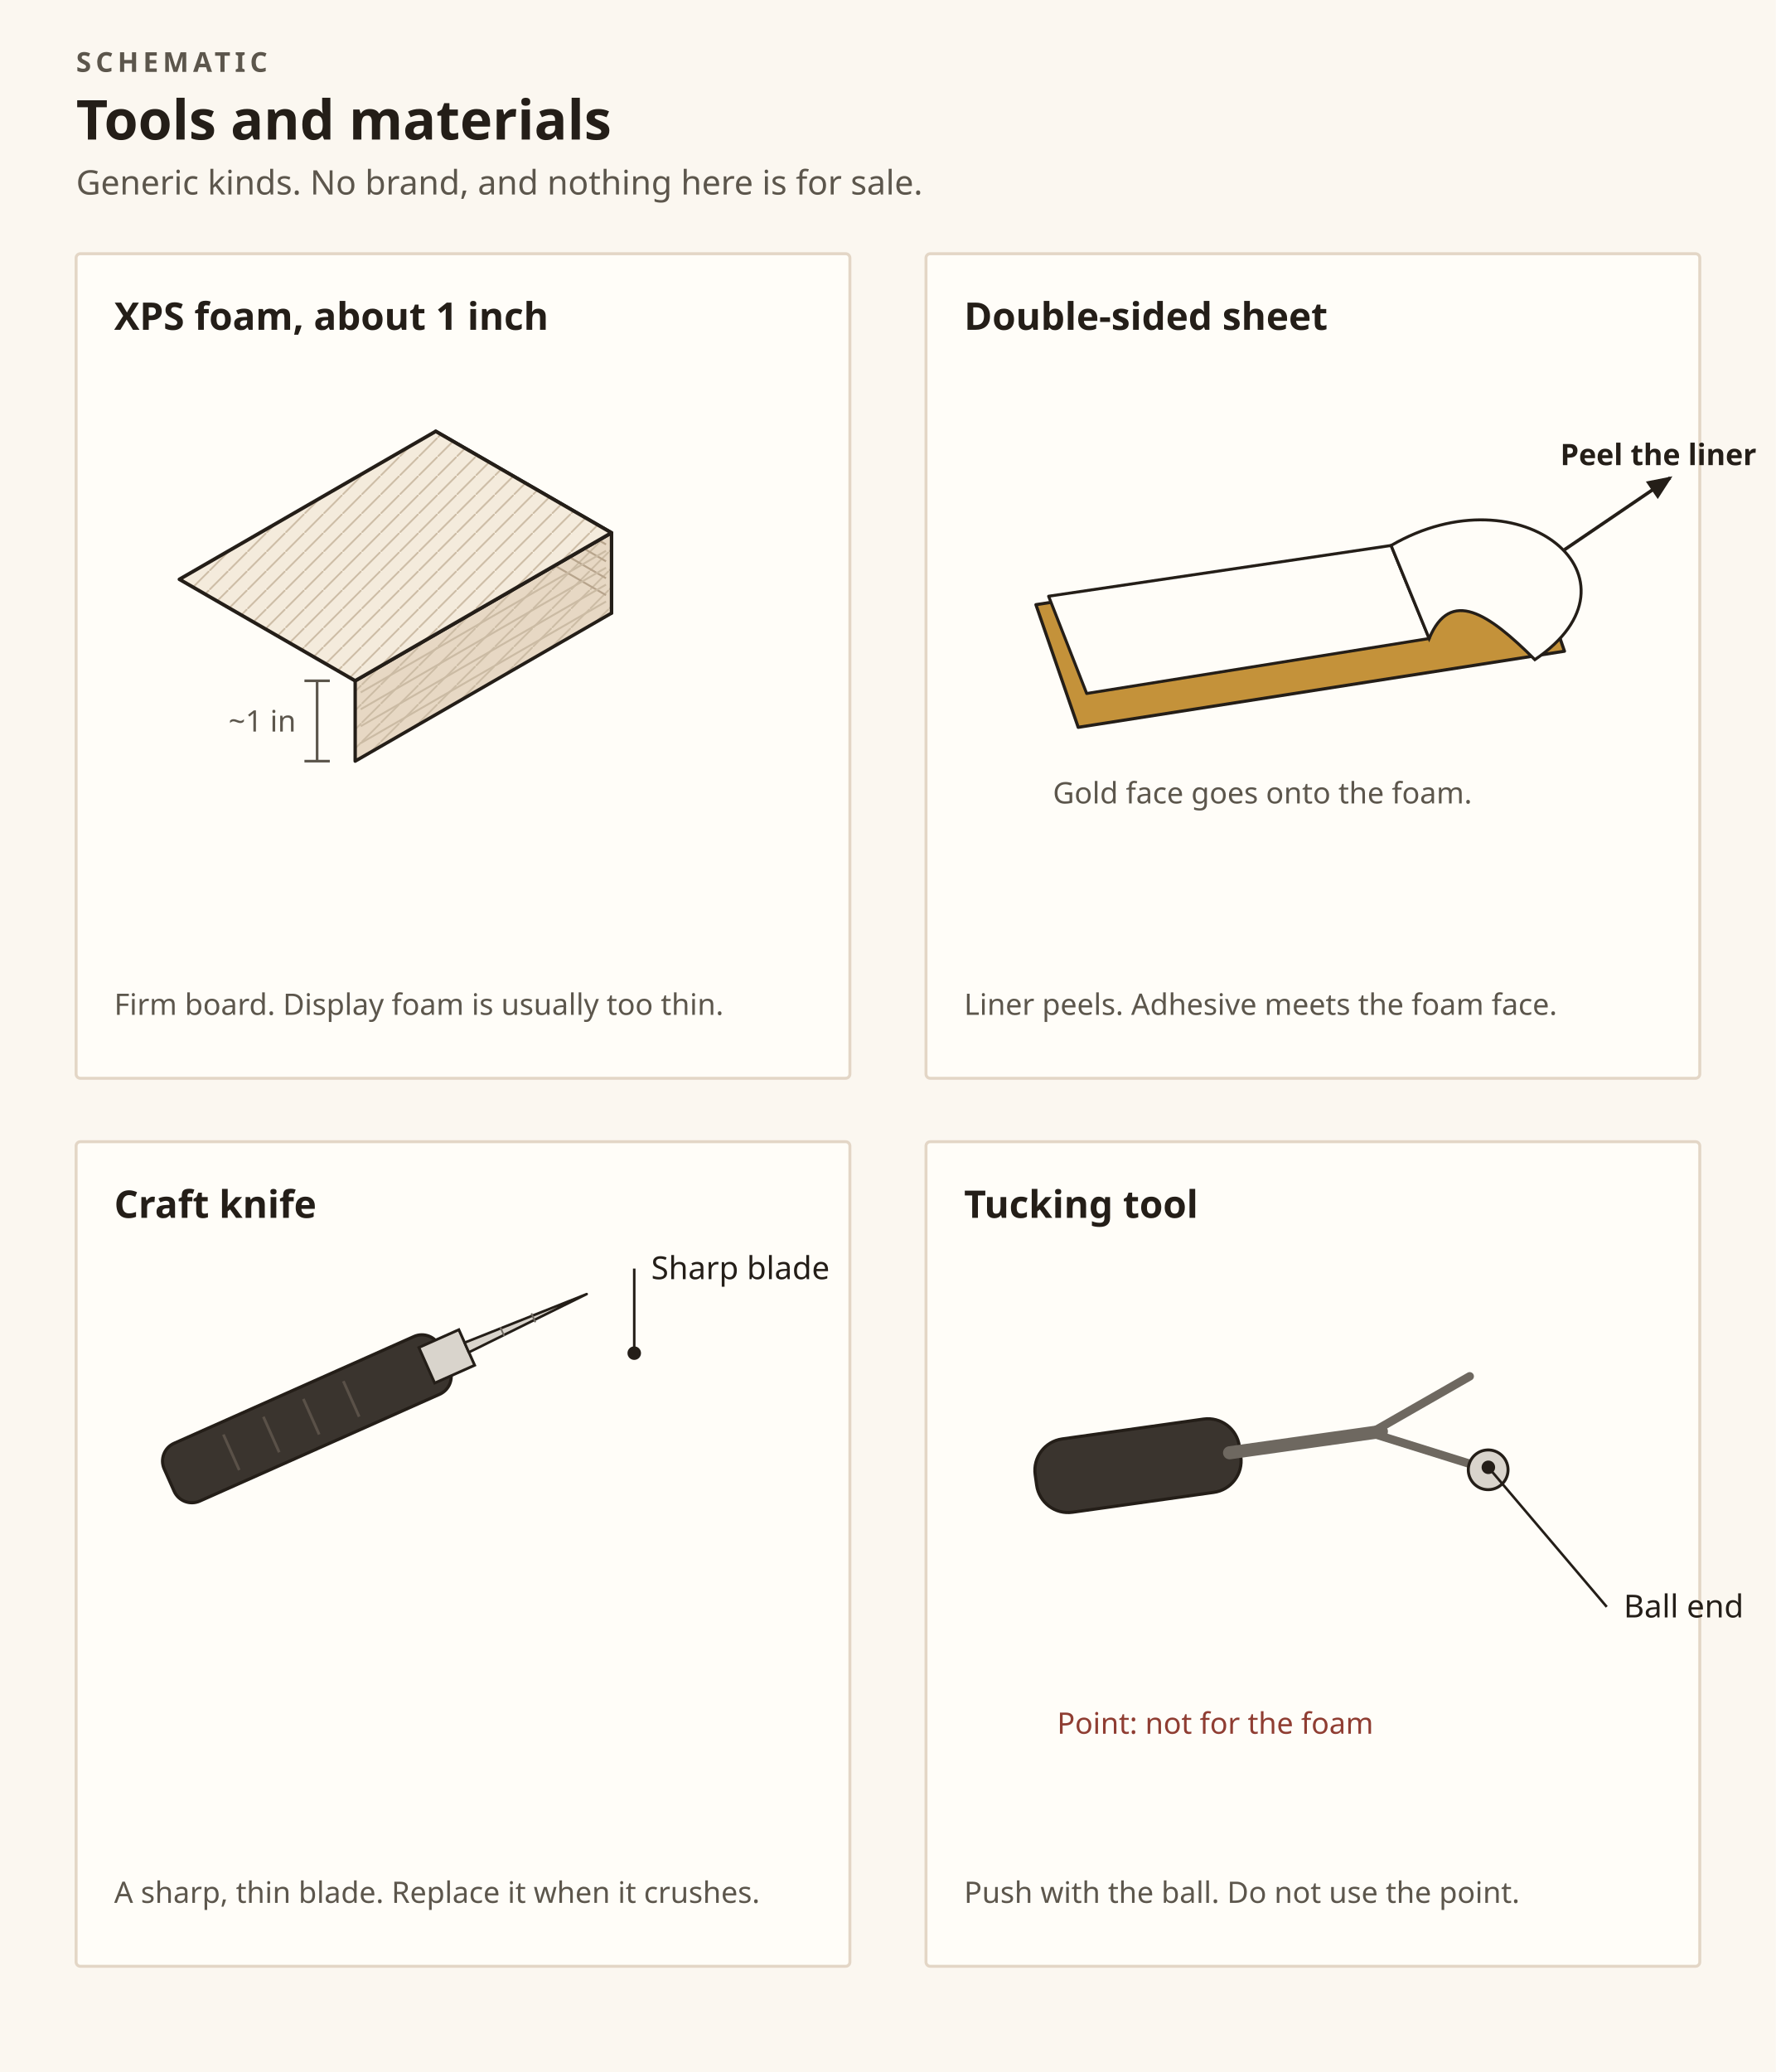
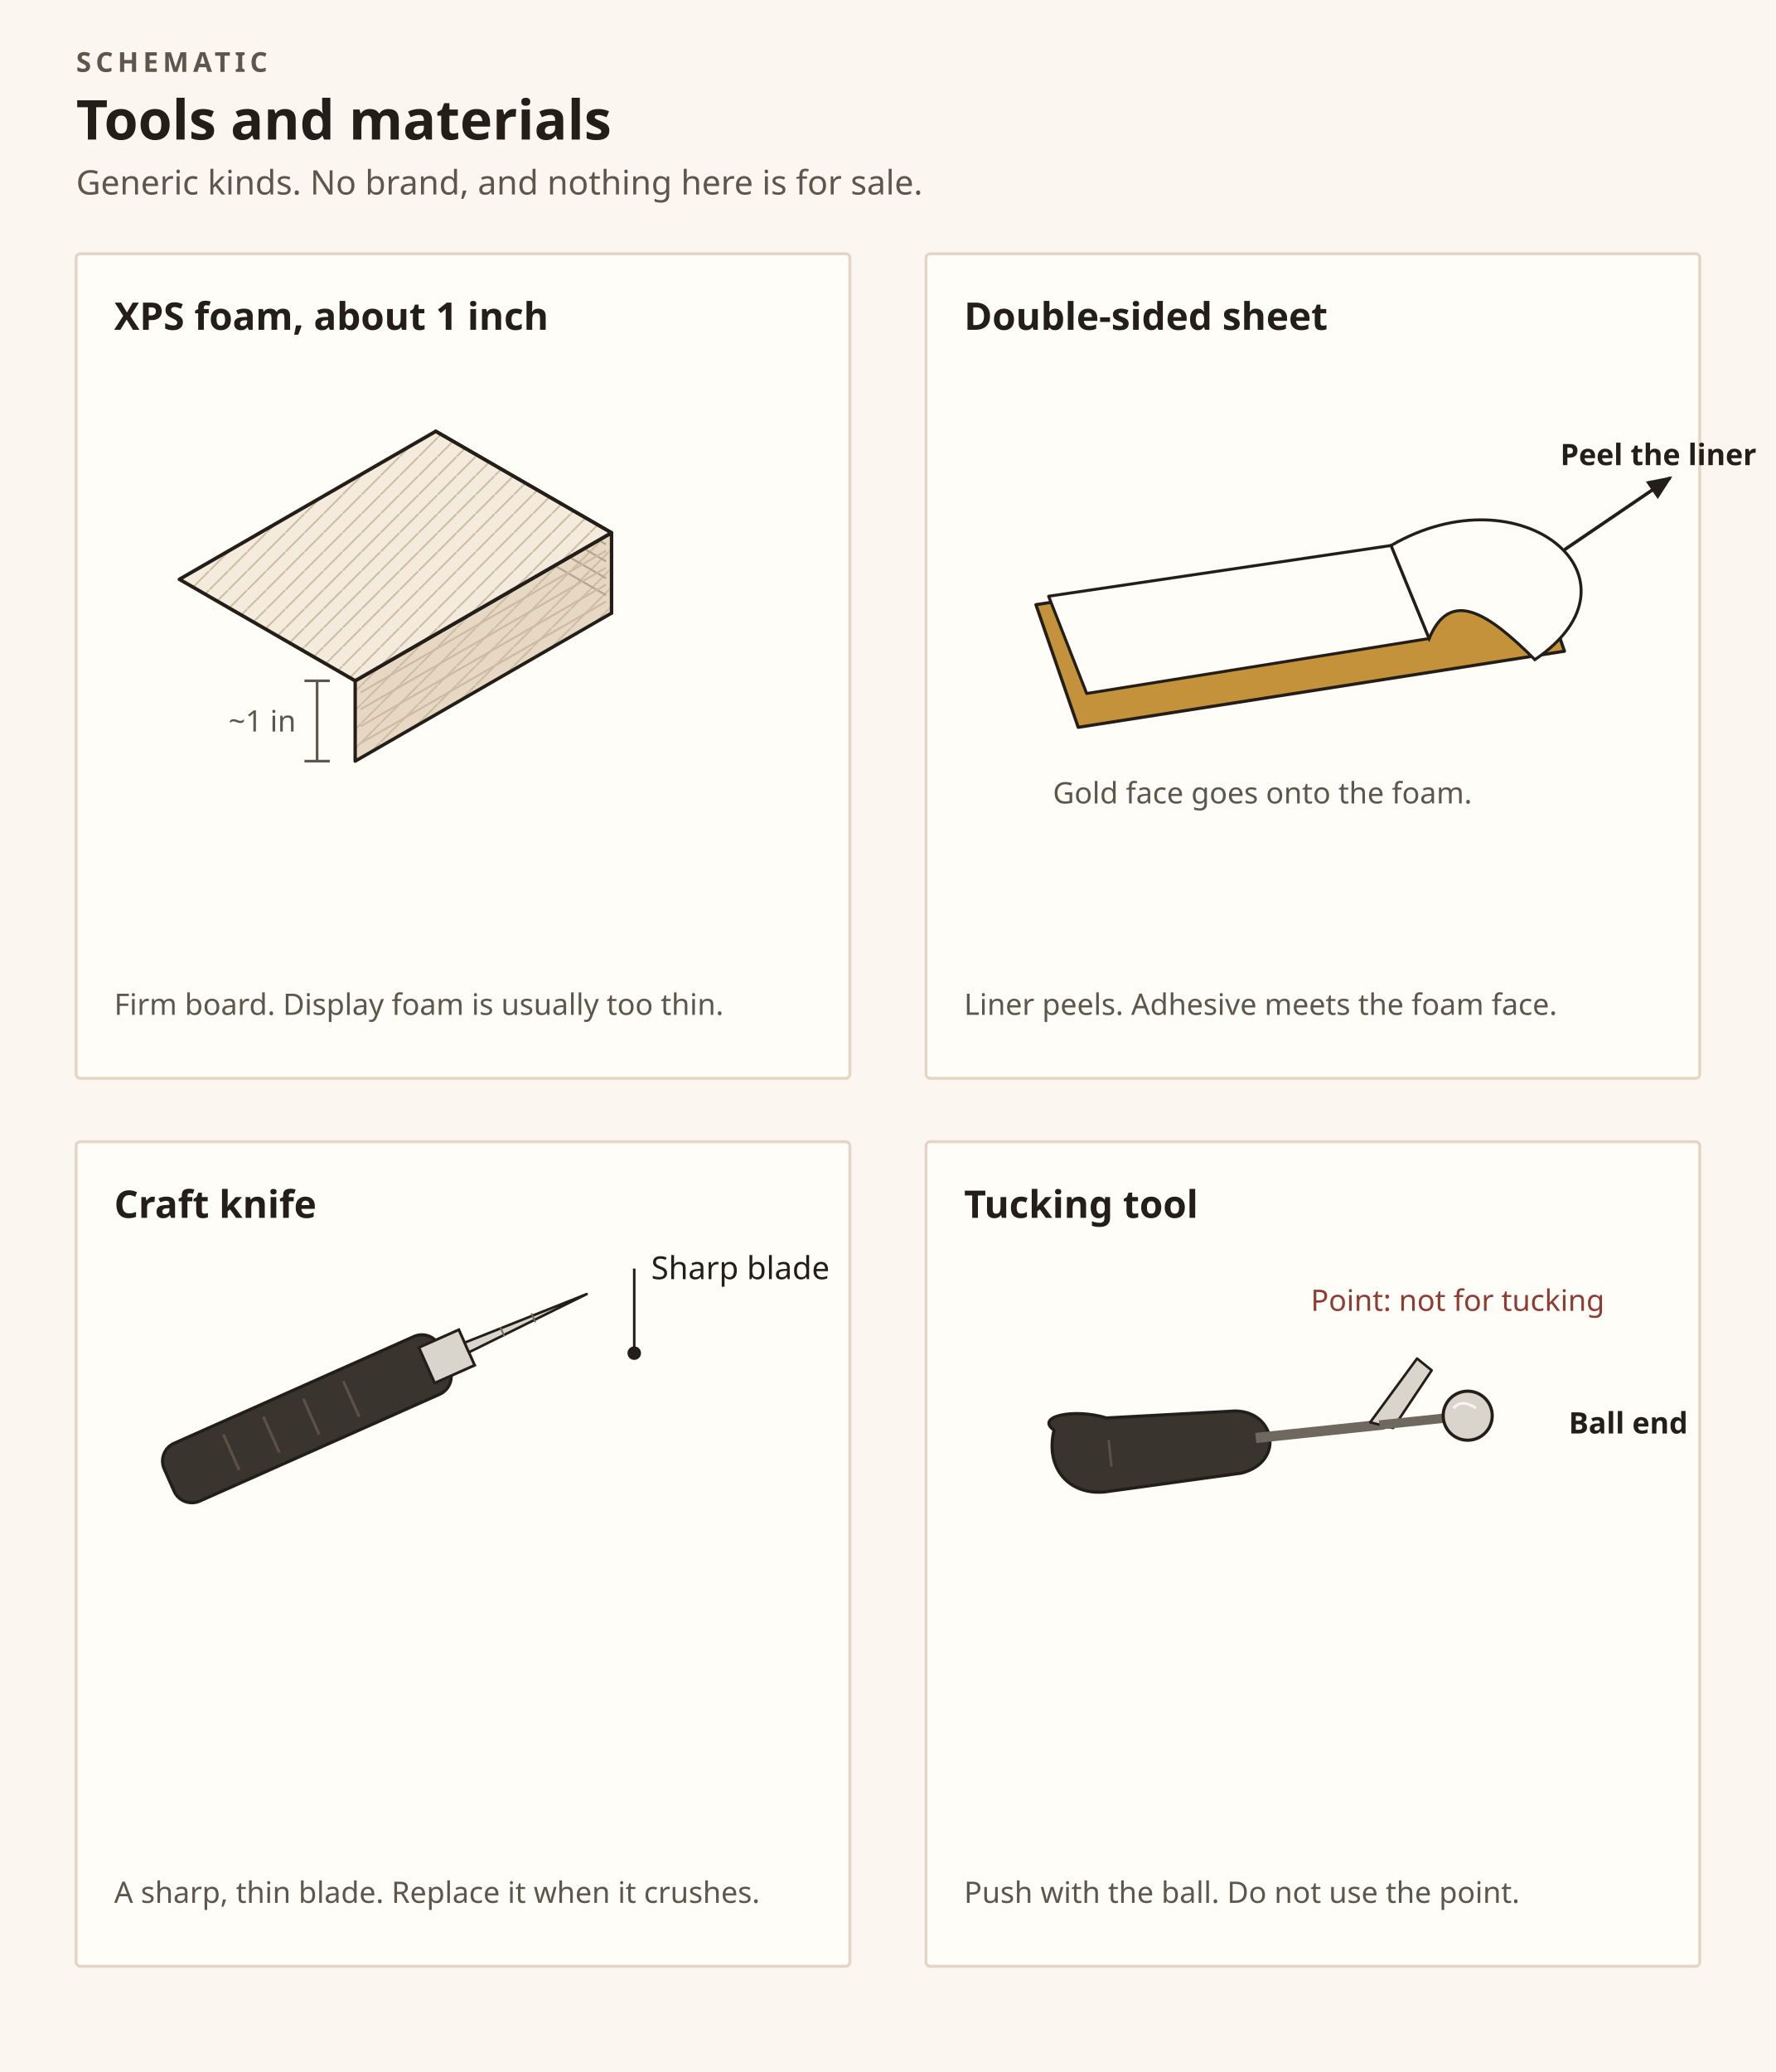
<svg xmlns="http://www.w3.org/2000/svg" viewBox="0 0 840 980" width="840" height="980" font-family="Segoe UI, system-ui, sans-serif">
  <defs>
    <pattern id="foam" patternUnits="userSpaceOnUse" width="9" height="9">
      <rect width="9" height="9" fill="#f4ebdc" />
      <path d="M0 9 L9 0" stroke="#cbbba4" stroke-width="0.8" />
    </pattern>
    <pattern id="foamSide" patternUnits="userSpaceOnUse" width="9" height="9">
      <rect width="9" height="9" fill="#e7d8c4" />
      <path d="M0 9 L9 0" stroke="#cbbba4" stroke-width="0.8" />
    </pattern>
    <pattern id="foamDark" patternUnits="userSpaceOnUse" width="9" height="9">
      <rect width="9" height="9" fill="#d9c7b0" />
      <path d="M0 9 L9 0" stroke="#b7a48c" stroke-width="0.8" />
    </pattern>
    <marker id="arr" viewBox="0 0 10 10" refX="8.2" refY="5" markerWidth="8" markerHeight="8" orient="auto">
      <path d="M0 1.1 L9.2 5 L0 8.9 Z" fill="#241e18" />
    </marker>
    <marker id="arrW" viewBox="0 0 10 10" refX="8.2" refY="5" markerWidth="8" markerHeight="8" orient="auto">
      <path d="M0 1.1 L9.2 5 L0 8.9 Z" fill="#8f3d32" />
    </marker>
    <marker id="arrR" viewBox="0 0 10 10" refX="8.2" refY="5" markerWidth="8" markerHeight="8" orient="auto">
      <path d="M0 1.1 L9.2 5 L0 8.9 Z" fill="#1a4f3c" />
    </marker>
  </defs>
  <rect width="840" height="980" fill="#fbf7f0" />
  <text x="36" y="34" fill="#5c564c" font-size="13" font-weight="700" letter-spacing="0.16em">SCHEMATIC</text>
  <text x="36" y="66" fill="#241e18" font-size="26" font-weight="700">Tools and materials</text>
  <text x="36" y="92" fill="#5c564c" font-size="16">Generic kinds. No brand, and nothing here is for sale.</text>
  <rect x="36.00" y="120.00" width="366.00" height="390.00" rx="2" fill="#fffdf8" stroke="#e3d6c6" stroke-width="1.4" />
  <text x="54.0" y="156.0" fill="#241e18" font-size="18" font-weight="700" text-anchor="start">XPS foam, about 1 inch</text>
  <text x="54.0" y="480.0" fill="#5c564c" font-size="14" font-weight="500" text-anchor="start">Firm board. Display foam is usually too thin.</text>
  <rect x="438.00" y="120.00" width="366.00" height="390.00" rx="2" fill="#fffdf8" stroke="#e3d6c6" stroke-width="1.4" />
  <text x="456.0" y="156.0" fill="#241e18" font-size="18" font-weight="700" text-anchor="start">Double-sided sheet</text>
  <text x="456.0" y="480.0" fill="#5c564c" font-size="14" font-weight="500" text-anchor="start">Liner peels. Adhesive meets the foam face.</text>
  <rect x="36.00" y="540.00" width="366.00" height="390.00" rx="2" fill="#fffdf8" stroke="#e3d6c6" stroke-width="1.4" />
  <text x="54.0" y="576.0" fill="#241e18" font-size="18" font-weight="700" text-anchor="start">Craft knife</text>
  <text x="54.0" y="900.0" fill="#5c564c" font-size="14" font-weight="500" text-anchor="start">A sharp, thin blade. Replace it when it crushes.</text>
  <rect x="438.00" y="540.00" width="366.00" height="390.00" rx="2" fill="#fffdf8" stroke="#e3d6c6" stroke-width="1.4" />
  <text x="456.0" y="576.0" fill="#241e18" font-size="18" font-weight="700" text-anchor="start">Tucking tool</text>
  <text x="456.0" y="900.0" fill="#5c564c" font-size="14" font-weight="500" text-anchor="start">Push with the ball. Do not use the point.</text>
  <polygon points="289.24,290.00 206.11,242.00 206.11,204.00 289.24,252.00" fill="url(#foamDark)" stroke="#241e18" stroke-width="1.6" stroke-linejoin="round" />
  <polygon points="168.00,360.00 289.24,290.00 289.24,252.00 168.00,322.00" fill="url(#foamSide)" stroke="#241e18" stroke-width="1.6" stroke-linejoin="round" />
  <line x1="170.60" y1="351.50" x2="286.65" y2="284.50" stroke="#cbbba4" stroke-width="0.9" fill="none" />
  <line x1="286.65" y1="281.50" x2="208.70" y2="236.50" stroke="#b7a48c" stroke-width="0.9" fill="none" />
  <line x1="170.60" y1="343.50" x2="286.65" y2="276.50" stroke="#cbbba4" stroke-width="0.9" fill="none" />
  <line x1="286.65" y1="273.50" x2="208.70" y2="228.50" stroke="#b7a48c" stroke-width="0.9" fill="none" />
  <line x1="170.60" y1="335.50" x2="286.65" y2="268.50" stroke="#cbbba4" stroke-width="0.9" fill="none" />
  <line x1="286.65" y1="265.50" x2="208.70" y2="220.50" stroke="#b7a48c" stroke-width="0.9" fill="none" />
  <line x1="170.60" y1="327.50" x2="286.65" y2="260.50" stroke="#cbbba4" stroke-width="0.9" fill="none" />
  <line x1="286.65" y1="257.50" x2="208.70" y2="212.50" stroke="#b7a48c" stroke-width="0.9" fill="none" />
  <polygon points="168.00,322.00 289.24,252.00 206.11,204.00 84.86,274.00" fill="url(#foam)" stroke="#241e18" stroke-width="1.7" stroke-linejoin="round" />
  <line x1="150.00" y1="322.00" x2="150.00" y2="360.00" stroke="#5c564c" stroke-width="1.25" fill="none" />
  <line x1="144.00" y1="322.00" x2="156.00" y2="322.00" stroke="#5c564c" stroke-width="1.25" fill="none" />
  <line x1="144.00" y1="360.00" x2="156.00" y2="360.00" stroke="#5c564c" stroke-width="1.25" fill="none" />
  <text x="140.0" y="346.0" fill="#5c564c" font-size="14" font-weight="500" text-anchor="end">~1 in</text>
  <polygon points="490.00,286.00 720.00,250.00 740.00,308.00 510.00,344.00" fill="#c4923a" stroke="#241e18" stroke-width="1.5" stroke-linejoin="round" />
  <polygon points="496.00,282.00 658.00,258.00 676.00,302.00 514.00,328.00" fill="#fffdf8" stroke="#241e18" stroke-width="1.4" stroke-linejoin="round" />
  <path d="M658 258 C 720 222, 782 274, 726 312 C 704 290, 686 278, 676 302 Z" fill="#fffdf8" stroke="#241e18" stroke-width="1.4" />
  <line x1="740.00" y1="260.00" x2="790.00" y2="226.00" stroke="#241e18" stroke-width="1.6" fill="none" marker-end="url(#arr)" />
  <text x="738.0" y="220.0" fill="#241e18" font-size="14" font-weight="700" text-anchor="start">Peel the liner</text>
  <text x="498.0" y="380.0" fill="#5c564c" font-size="14" font-weight="500" text-anchor="start">Gold face goes onto the foam.</text>
  <g transform="translate(80.0 700.0) rotate(-24)">
    <rect x="0" y="-14.9" width="142.6" height="29.9" rx="9.2" fill="#3a342e" stroke="#241e18" stroke-width="1.5" />
    <line x1="32.2" y1="-9.2" x2="32.2" y2="9.2" stroke="#5a5148" stroke-width="1.3" />
    <line x1="52.9" y1="-9.2" x2="52.9" y2="9.2" stroke="#5a5148" stroke-width="1.3" />
    <line x1="73.6" y1="-9.2" x2="73.6" y2="9.2" stroke="#5a5148" stroke-width="1.3" />
    <line x1="94.3" y1="-9.2" x2="94.3" y2="9.2" stroke="#5a5148" stroke-width="1.3" />
    <rect x="133.4" y="-9.2" width="20.7" height="18.4" fill="#d9d4cc" stroke="#241e18" stroke-width="1.3" />
    <polygon points="154.1,-2.5 216.2,0 154.1,2.5" fill="#d9d4cc" stroke="#241e18" stroke-width="1.2" stroke-linejoin="round" />
    <line x1="172.5" y1="-2.3" x2="172.5" y2="2.3" stroke="#6e6860" stroke-width="0.8" />
    <line x1="188.6" y1="-2.3" x2="188.6" y2="2.3" stroke="#6e6860" stroke-width="0.8" />
  </g>
  <circle cx="300.00" cy="640.00" r="3.20" fill="#241e18" stroke="#241e18" stroke-width="0" />
  <line x1="300.00" y1="640.00" x2="300.00" y2="600.00" stroke="#241e18" stroke-width="1.2" fill="none" />
  <text x="308.0" y="605.0" fill="#241e18" font-size="15" font-weight="500" text-anchor="start">Sharp blade</text>
-   <g transform="translate(490.0 700.0) rotate(-8)">
-     <rect x="0" y="-17.5" width="97.5" height="35.0" rx="15.0" fill="#3a342e" stroke="#241e18" stroke-width="1.5" />
-     <line x1="92.5" y1="0" x2="165.0" y2="0" stroke="#6e6860" stroke-width="6.2" stroke-linecap="round" />
-     <path d="M160.0 0 L210.0 -20.0" fill="none" stroke="#6e6860" stroke-width="4.0" stroke-linecap="round" />
-     <path d="M160.0 0 L207.5 22.5" fill="none" stroke="#6e6860" stroke-width="4.0" stroke-linecap="round" />
-     <circle cx="212.5" cy="25.0" r="9.4" fill="#d9d4cc" stroke="#241e18" stroke-width="1.4" />
+   <g transform="translate(500.0 690.0) rotate(-6)">
+     <path d="M 0 -13.7 C -8.4 -21.0, 10.5 -23.1, 25.2 -16.8 L 86.1 -13.7 C 105.0 -11.6, 107.1 12.6, 86.1 15.8 L 21.0 17.9 C 4.2 17.9, -6.3 4.2, 0 -13.7 Z" fill="#3a342e" stroke="#241e18" stroke-width="1.5" stroke-linejoin="round" />
+     <line x1="25.2" y1="-6.3" x2="25.2" y2="6.3" stroke="#5a5148" stroke-width="1.2" />
+     <line x1="94.5" y1="0" x2="155.4" y2="0" stroke="#6e6860" stroke-width="4.8" stroke-linecap="butt" />
+     <polygon points="149.1,-1.7 174.3,-29.4 180.6,-23.1 159.6,2.1" fill="#d9d4cc" stroke="#241e18" stroke-width="1.2" stroke-linejoin="round" />
+     <line x1="153.3" y1="0" x2="184.8" y2="0" stroke="#6e6860" stroke-width="4.4" stroke-linecap="butt" />
+     <circle cx="195.3" cy="0" r="11.6" fill="#d9d4cc" stroke="#241e18" stroke-width="1.5" />
+     <path d="M 189.0 -4.2 Q 193.2 -8.4, 199.5 -3.2" fill="none" stroke="#f7f4ef" stroke-width="1.3" />
  </g>
-   <circle cx="704.00" cy="694.00" r="3.20" fill="#241e18" stroke="#241e18" stroke-width="0" />
-   <line x1="704.00" y1="694.00" x2="760.00" y2="760.00" stroke="#241e18" stroke-width="1.2" fill="none" />
-   <text x="768.0" y="765.0" fill="#241e18" font-size="15" font-weight="500" text-anchor="start">Ball end</text>
-   <text x="500.0" y="820.0" fill="#8f3d32" font-size="14" font-weight="500" text-anchor="start">Point: not for the foam</text>
+   <text x="742.0" y="678.0" fill="#241e18" font-size="14" font-weight="700" text-anchor="start">Ball end</text>
+   <text x="620.0" y="620.0" fill="#8f3d32" font-size="14" font-weight="500" text-anchor="start">Point: not for tucking</text>
</svg>
